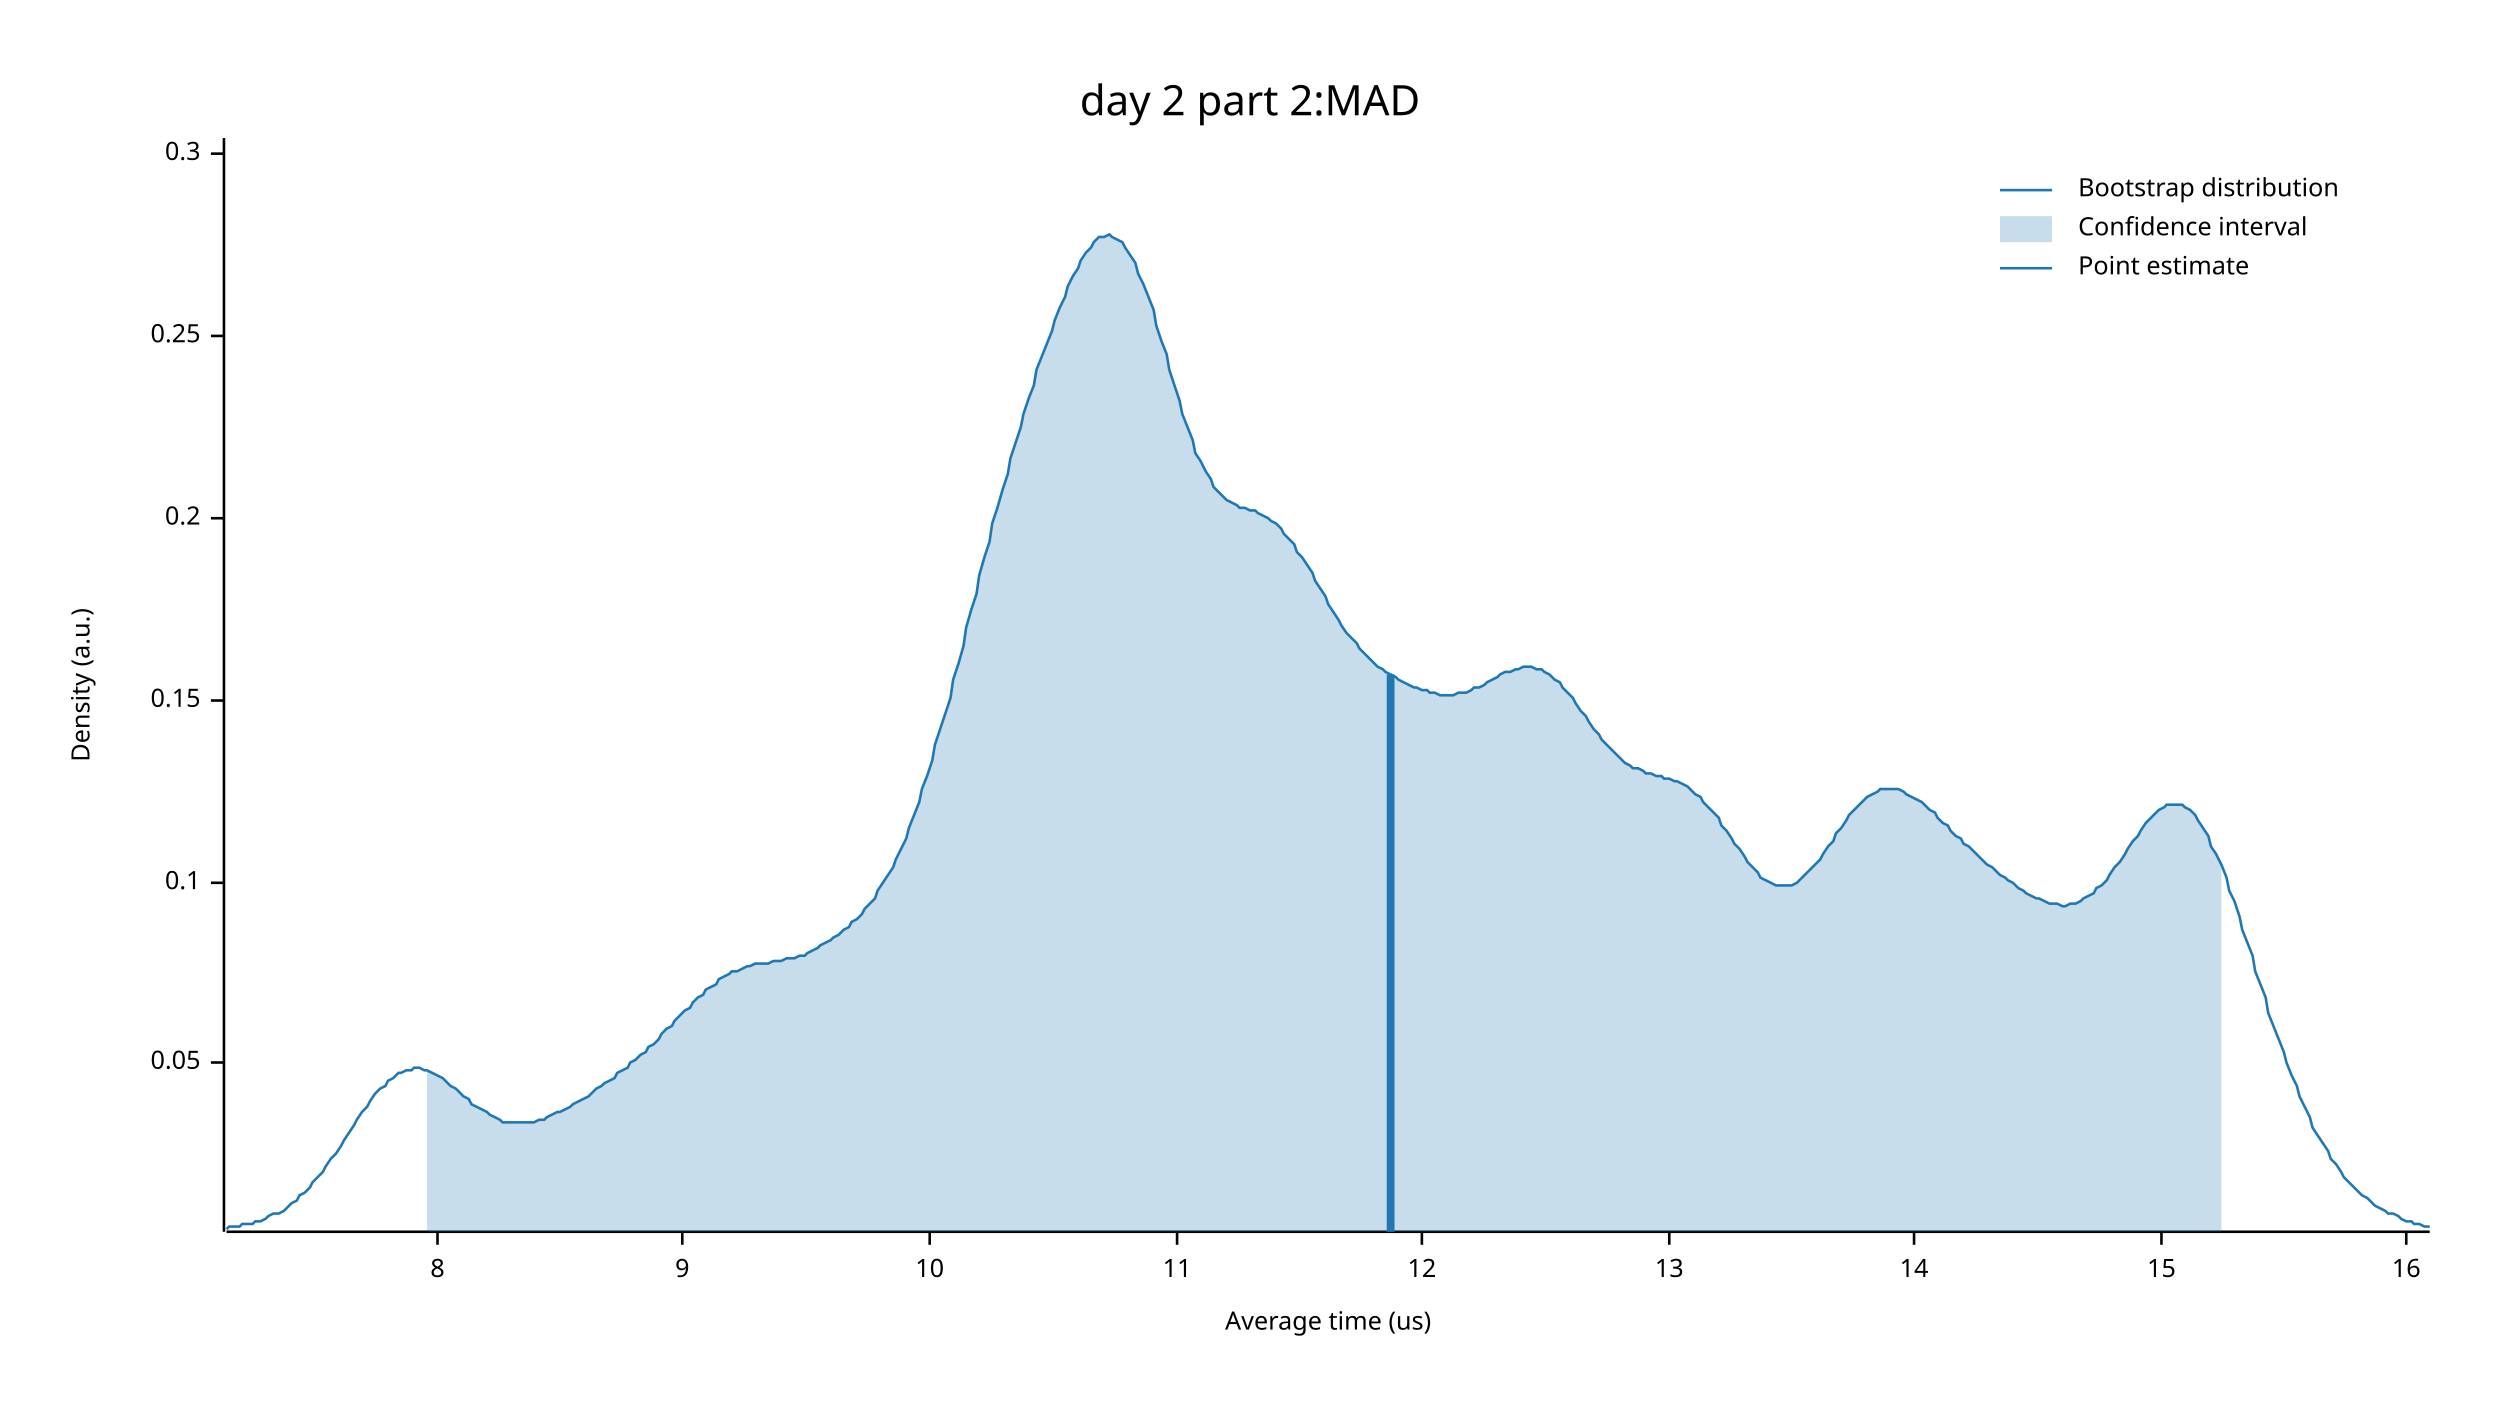
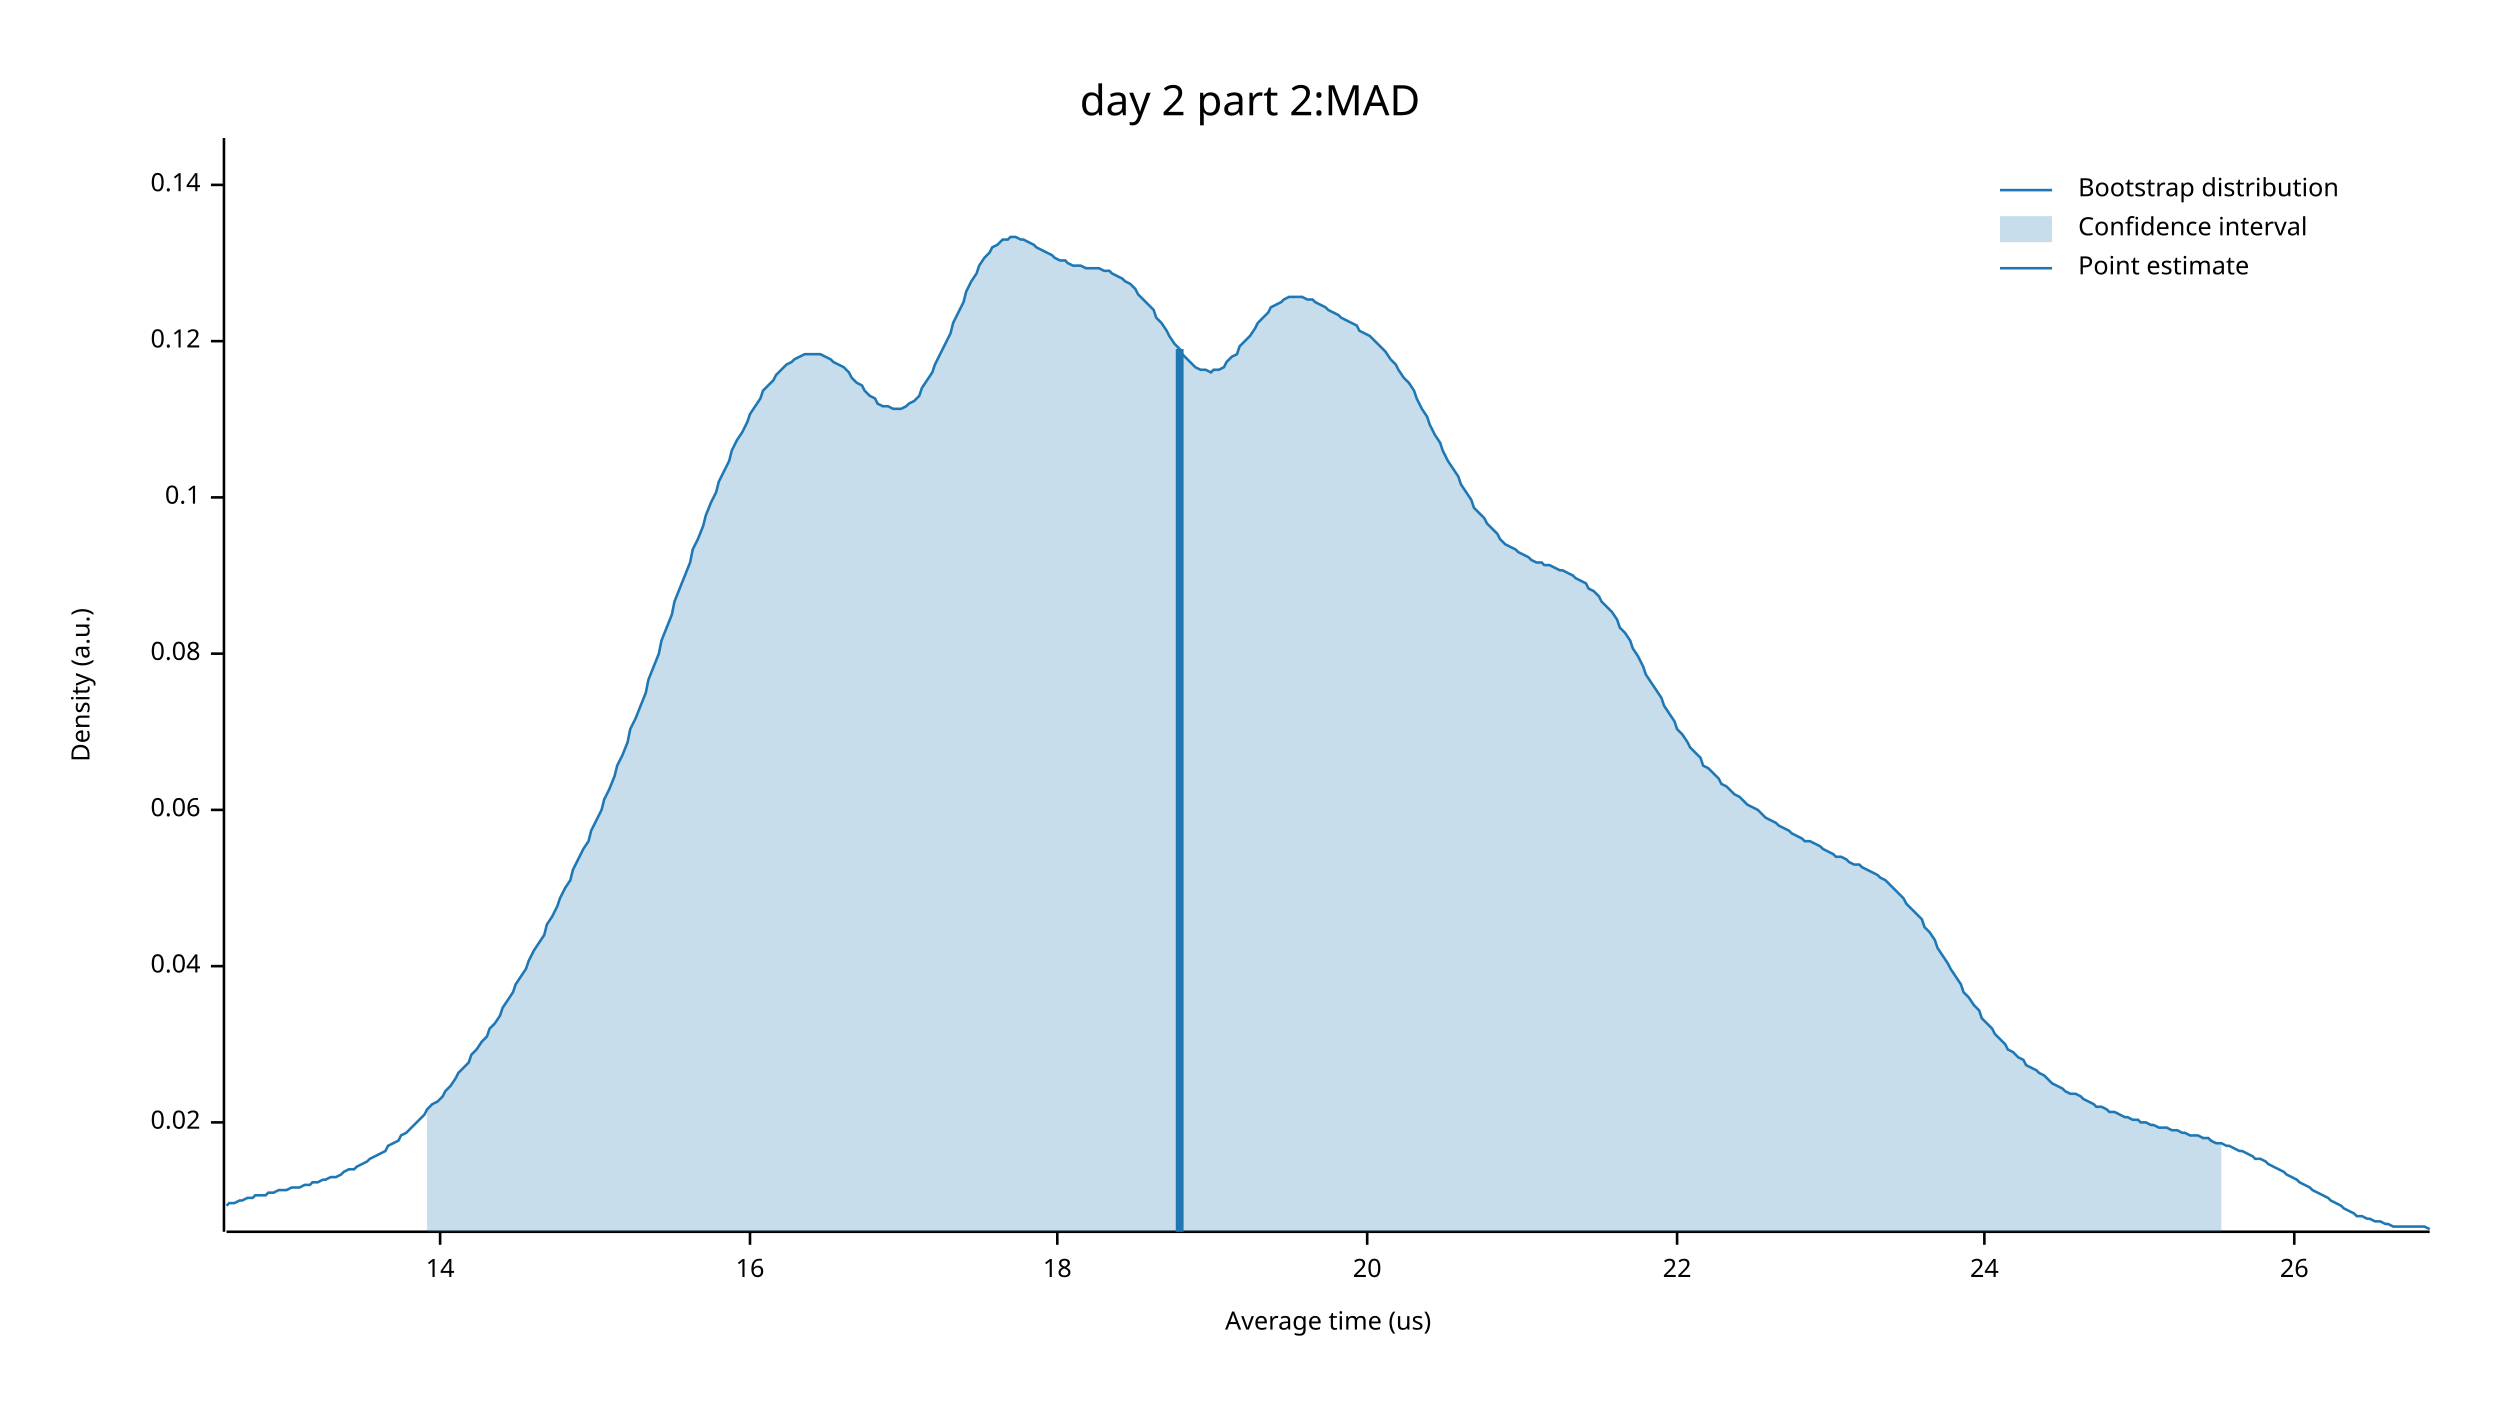
<svg xmlns="http://www.w3.org/2000/svg" width="960" height="540" viewBox="0 0 960 540">
  <text x="480" y="32" dy="0.76em" text-anchor="middle" font-family="sans-serif" font-size="16.129" opacity="1" fill="#000000">
day 2 part 2:MAD
</text>
  <text x="27" y="263" dy="0.76em" text-anchor="middle" font-family="sans-serif" font-size="9.677" opacity="1" fill="#000000" transform="rotate(270, 27, 263)">
Density (a.u.)
</text>
  <text x="510" y="513" dy="-0.5ex" text-anchor="middle" font-family="sans-serif" font-size="9.677" opacity="1" fill="#000000">
Average time (us)
</text>
  <polyline fill="none" opacity="1" stroke="#000000" stroke-width="1" points="86,53 86,473 " />
-   <text x="77" y="408" dy="0.5ex" text-anchor="end" font-family="sans-serif" font-size="9.677" opacity="1" fill="#000000">
- 0.05
+   <text x="77" y="431" dy="0.5ex" text-anchor="end" font-family="sans-serif" font-size="9.677" opacity="1" fill="#000000">
+ 0.02
</text>
-   <polyline fill="none" opacity="1" stroke="#000000" stroke-width="1" points="81,408 86,408 " />
-   <text x="77" y="339" dy="0.5ex" text-anchor="end" font-family="sans-serif" font-size="9.677" opacity="1" fill="#000000">
+   <polyline fill="none" opacity="1" stroke="#000000" stroke-width="1" points="81,431 86,431 " />
+   <text x="77" y="371" dy="0.5ex" text-anchor="end" font-family="sans-serif" font-size="9.677" opacity="1" fill="#000000">
+ 0.04
+ </text>
+   <polyline fill="none" opacity="1" stroke="#000000" stroke-width="1" points="81,371 86,371 " />
+   <text x="77" y="311" dy="0.5ex" text-anchor="end" font-family="sans-serif" font-size="9.677" opacity="1" fill="#000000">
+ 0.06
+ </text>
+   <polyline fill="none" opacity="1" stroke="#000000" stroke-width="1" points="81,311 86,311 " />
+   <text x="77" y="251" dy="0.5ex" text-anchor="end" font-family="sans-serif" font-size="9.677" opacity="1" fill="#000000">
+ 0.08
+ </text>
+   <polyline fill="none" opacity="1" stroke="#000000" stroke-width="1" points="81,251 86,251 " />
+   <text x="77" y="191" dy="0.5ex" text-anchor="end" font-family="sans-serif" font-size="9.677" opacity="1" fill="#000000">
0.1
</text>
-   <polyline fill="none" opacity="1" stroke="#000000" stroke-width="1" points="81,339 86,339 " />
-   <text x="77" y="269" dy="0.5ex" text-anchor="end" font-family="sans-serif" font-size="9.677" opacity="1" fill="#000000">
- 0.15
+   <polyline fill="none" opacity="1" stroke="#000000" stroke-width="1" points="81,191 86,191 " />
+   <text x="77" y="131" dy="0.5ex" text-anchor="end" font-family="sans-serif" font-size="9.677" opacity="1" fill="#000000">
+ 0.12
</text>
-   <polyline fill="none" opacity="1" stroke="#000000" stroke-width="1" points="81,269 86,269 " />
-   <text x="77" y="199" dy="0.5ex" text-anchor="end" font-family="sans-serif" font-size="9.677" opacity="1" fill="#000000">
- 0.2
+   <polyline fill="none" opacity="1" stroke="#000000" stroke-width="1" points="81,131 86,131 " />
+   <text x="77" y="71" dy="0.5ex" text-anchor="end" font-family="sans-serif" font-size="9.677" opacity="1" fill="#000000">
+ 0.14
</text>
-   <polyline fill="none" opacity="1" stroke="#000000" stroke-width="1" points="81,199 86,199 " />
-   <text x="77" y="129" dy="0.5ex" text-anchor="end" font-family="sans-serif" font-size="9.677" opacity="1" fill="#000000">
- 0.25
- </text>
-   <polyline fill="none" opacity="1" stroke="#000000" stroke-width="1" points="81,129 86,129 " />
-   <text x="77" y="59" dy="0.5ex" text-anchor="end" font-family="sans-serif" font-size="9.677" opacity="1" fill="#000000">
- 0.3
- </text>
-   <polyline fill="none" opacity="1" stroke="#000000" stroke-width="1" points="81,59 86,59 " />
+   <polyline fill="none" opacity="1" stroke="#000000" stroke-width="1" points="81,71 86,71 " />
  <polyline fill="none" opacity="1" stroke="#000000" stroke-width="1" points="87,473 933,473 " />
-   <text x="168" y="483" dy="0.76em" text-anchor="middle" font-family="sans-serif" font-size="9.677" opacity="1" fill="#000000">
- 8
- </text>
-   <polyline fill="none" opacity="1" stroke="#000000" stroke-width="1" points="168,473 168,478 " />
-   <text x="262" y="483" dy="0.76em" text-anchor="middle" font-family="sans-serif" font-size="9.677" opacity="1" fill="#000000">
- 9
- </text>
-   <polyline fill="none" opacity="1" stroke="#000000" stroke-width="1" points="262,473 262,478 " />
-   <text x="357" y="483" dy="0.76em" text-anchor="middle" font-family="sans-serif" font-size="9.677" opacity="1" fill="#000000">
- 10
- </text>
-   <polyline fill="none" opacity="1" stroke="#000000" stroke-width="1" points="357,473 357,478 " />
-   <text x="452" y="483" dy="0.76em" text-anchor="middle" font-family="sans-serif" font-size="9.677" opacity="1" fill="#000000">
- 11
- </text>
-   <polyline fill="none" opacity="1" stroke="#000000" stroke-width="1" points="452,473 452,478 " />
-   <text x="546" y="483" dy="0.76em" text-anchor="middle" font-family="sans-serif" font-size="9.677" opacity="1" fill="#000000">
- 12
- </text>
-   <polyline fill="none" opacity="1" stroke="#000000" stroke-width="1" points="546,473 546,478 " />
-   <text x="641" y="483" dy="0.76em" text-anchor="middle" font-family="sans-serif" font-size="9.677" opacity="1" fill="#000000">
- 13
- </text>
-   <polyline fill="none" opacity="1" stroke="#000000" stroke-width="1" points="641,473 641,478 " />
-   <text x="735" y="483" dy="0.76em" text-anchor="middle" font-family="sans-serif" font-size="9.677" opacity="1" fill="#000000">
+   <text x="169" y="483" dy="0.76em" text-anchor="middle" font-family="sans-serif" font-size="9.677" opacity="1" fill="#000000">
14
</text>
-   <polyline fill="none" opacity="1" stroke="#000000" stroke-width="1" points="735,473 735,478 " />
-   <text x="830" y="483" dy="0.76em" text-anchor="middle" font-family="sans-serif" font-size="9.677" opacity="1" fill="#000000">
- 15
- </text>
-   <polyline fill="none" opacity="1" stroke="#000000" stroke-width="1" points="830,473 830,478 " />
-   <text x="924" y="483" dy="0.76em" text-anchor="middle" font-family="sans-serif" font-size="9.677" opacity="1" fill="#000000">
+   <polyline fill="none" opacity="1" stroke="#000000" stroke-width="1" points="169,473 169,478 " />
+   <text x="288" y="483" dy="0.76em" text-anchor="middle" font-family="sans-serif" font-size="9.677" opacity="1" fill="#000000">
16
</text>
-   <polyline fill="none" opacity="1" stroke="#000000" stroke-width="1" points="924,473 924,478 " />
-   <polyline fill="none" opacity="1" stroke="#1F78B4" stroke-width="1" points="87,472 88,471 90,471 92,471 93,470 95,470 97,470 98,469 100,469 102,468 103,467 105,466 107,466 109,465 110,464 112,462 114,461 115,459 117,458 119,456 120,454 122,452 124,450 125,448 127,445 129,443 131,440 132,438 134,435 136,432 137,430 139,427 141,425 142,423 144,420 146,418 148,417 149,415 151,414 153,412 154,412 156,411 158,411 159,410 161,410 163,411 164,411 166,412 168,413 170,414 171,415 173,417 175,418 176,419 178,421 180,422 181,424 183,425 185,426 187,427 188,428 190,429 192,430 193,431 195,431 197,431 198,431 200,431 202,431 203,431 205,431 207,430 209,430 210,429 212,428 214,427 215,427 217,426 219,425 220,424 222,423 224,422 226,421 227,420 229,418 231,417 232,416 234,415 236,414 237,412 239,411 241,410 242,408 244,407 246,405 248,404 249,402 251,401 253,399 254,397 256,395 258,394 259,392 261,390 263,388 265,387 266,385 268,383 270,382 271,380 273,379 275,378 276,376 278,375 280,374 281,373 283,373 285,372 287,371 288,371 290,370 292,370 293,370 295,370 297,369 298,369 300,369 302,368 304,368 305,368 307,367 309,367 310,366 312,365 314,364 315,363 317,362 319,361 320,360 322,359 324,357 326,356 327,354 329,353 331,351 332,349 334,347 336,345 337,342 339,339 341,336 343,333 344,330 346,326 348,322 349,318 351,313 353,308 354,303 356,298 358,292 359,286 361,280 363,274 365,268 366,261 368,255 370,248 371,241 373,234 375,228 376,221 378,214 380,208 381,201 383,195 385,188 387,182 388,176 390,170 392,164 393,159 395,153 397,148 398,142 400,137 402,132 404,127 405,123 407,118 409,114 410,110 412,106 414,103 415,100 417,97 419,95 420,93 422,91 424,91 426,90 427,91 429,92 431,93 432,95 434,98 436,101 437,105 439,109 441,114 443,119 444,125 446,131 448,136 449,142 451,148 453,154 454,159 456,164 458,169 459,174 461,177 463,181 465,184 466,187 468,189 470,191 471,192 473,193 475,194 476,195 478,195 480,196 482,196 483,197 485,198 487,199 488,200 490,201 492,203 493,205 495,207 497,209 498,212 500,214 502,217 504,220 505,223 507,226 509,229 510,232 512,235 514,238 515,240 517,243 519,245 521,247 522,249 524,251 526,253 527,254 529,256 531,257 532,258 534,259 536,260 537,261 539,262 541,263 543,264 544,264 546,265 548,265 549,266 551,266 553,267 554,267 556,267 558,267 560,266 561,266 563,266 565,265 566,264 568,264 570,263 571,262 573,261 575,260 576,259 578,258 580,258 582,257 583,257 585,256 587,256 588,256 590,257 592,257 593,258 595,259 597,261 599,262 600,264 602,266 604,268 605,270 607,273 609,275 610,277 612,280 614,282 615,284 617,286 619,288 621,290 622,291 624,293 626,294 627,295 629,295 631,296 632,297 634,297 636,298 638,298 639,299 641,299 643,300 644,300 646,301 648,302 649,303 651,305 653,306 654,308 656,310 658,312 660,314 661,317 663,319 665,322 666,324 668,326 670,329 671,331 673,333 675,335 676,337 678,338 680,339 682,340 683,340 685,340 687,340 688,340 690,339 692,337 693,336 695,334 697,332 699,330 700,328 702,325 704,323 705,320 707,318 709,315 710,313 712,311 714,309 715,308 717,306 719,305 721,304 722,303 724,303 726,303 727,303 729,303 731,304 732,305 734,306 736,307 738,308 739,309 741,311 743,312 744,314 746,316 748,317 749,319 751,321 753,322 754,324 756,325 758,327 760,329 761,330 763,332 765,333 766,334 768,336 770,337 771,338 773,339 775,341 777,342 778,343 780,344 782,345 783,345 785,346 787,347 788,347 790,347 792,348 793,348 795,347 797,347 799,346 800,345 802,344 804,343 805,341 807,340 809,338 810,336 812,333 814,331 816,328 817,326 819,323 821,321 822,319 824,316 826,314 827,313 829,311 831,310 832,309 834,309 836,309 838,309 839,310 841,311 843,313 844,315 846,318 848,321 849,325 851,328 853,332 855,337 856,342 858,346 860,352 861,357 863,362 865,367 866,373 868,378 870,383 871,389 873,394 875,399 877,404 878,408 880,413 882,417 883,421 885,425 887,429 888,433 890,436 892,439 894,442 895,445 897,447 899,450 900,452 902,454 904,456 905,457 907,459 909,460 910,461 912,463 914,464 916,465 917,466 919,466 921,467 922,468 924,469 926,469 927,470 929,470 931,471 933,471 " />
-   <polygon opacity="0.25" fill="#1F78B4" points="164,411 166,412 168,413 170,414 171,415 173,417 175,418 176,419 178,421 180,422 181,424 183,425 185,426 187,427 188,428 190,429 192,430 193,431 195,431 197,431 198,431 200,431 202,431 203,431 205,431 207,430 209,430 210,429 212,428 214,427 215,427 217,426 219,425 220,424 222,423 224,422 226,421 227,420 229,418 231,417 232,416 234,415 236,414 237,412 239,411 241,410 242,408 244,407 246,405 248,404 249,402 251,401 253,399 254,397 256,395 258,394 259,392 261,390 263,388 265,387 266,385 268,383 270,382 271,380 273,379 275,378 276,376 278,375 280,374 281,373 283,373 285,372 287,371 288,371 290,370 292,370 293,370 295,370 297,369 298,369 300,369 302,368 304,368 305,368 307,367 309,367 310,366 312,365 314,364 315,363 317,362 319,361 320,360 322,359 324,357 326,356 327,354 329,353 331,351 332,349 334,347 336,345 337,342 339,339 341,336 343,333 344,330 346,326 348,322 349,318 351,313 353,308 354,303 356,298 358,292 359,286 361,280 363,274 365,268 366,261 368,255 370,248 371,241 373,234 375,228 376,221 378,214 380,208 381,201 383,195 385,188 387,182 388,176 390,170 392,164 393,159 395,153 397,148 398,142 400,137 402,132 404,127 405,123 407,118 409,114 410,110 412,106 414,103 415,100 417,97 419,95 420,93 422,91 424,91 426,90 427,91 429,92 431,93 432,95 434,98 436,101 437,105 439,109 441,114 443,119 444,125 446,131 448,136 449,142 451,148 453,154 454,159 456,164 458,169 459,174 461,177 463,181 465,184 466,187 468,189 470,191 471,192 473,193 475,194 476,195 478,195 480,196 482,196 483,197 485,198 487,199 488,200 490,201 492,203 493,205 495,207 497,209 498,212 500,214 502,217 504,220 505,223 507,226 509,229 510,232 512,235 514,238 515,240 517,243 519,245 521,247 522,249 524,251 526,253 527,254 529,256 531,257 532,258 534,259 536,260 537,261 539,262 541,263 543,264 544,264 546,265 548,265 549,266 551,266 553,267 554,267 556,267 558,267 560,266 561,266 563,266 565,265 566,264 568,264 570,263 571,262 573,261 575,260 576,259 578,258 580,258 582,257 583,257 585,256 587,256 588,256 590,257 592,257 593,258 595,259 597,261 599,262 600,264 602,266 604,268 605,270 607,273 609,275 610,277 612,280 614,282 615,284 617,286 619,288 621,290 622,291 624,293 626,294 627,295 629,295 631,296 632,297 634,297 636,298 638,298 639,299 641,299 643,300 644,300 646,301 648,302 649,303 651,305 653,306 654,308 656,310 658,312 660,314 661,317 663,319 665,322 666,324 668,326 670,329 671,331 673,333 675,335 676,337 678,338 680,339 682,340 683,340 685,340 687,340 688,340 690,339 692,337 693,336 695,334 697,332 699,330 700,328 702,325 704,323 705,320 707,318 709,315 710,313 712,311 714,309 715,308 717,306 719,305 721,304 722,303 724,303 726,303 727,303 729,303 731,304 732,305 734,306 736,307 738,308 739,309 741,311 743,312 744,314 746,316 748,317 749,319 751,321 753,322 754,324 756,325 758,327 760,329 761,330 763,332 765,333 766,334 768,336 770,337 771,338 773,339 775,341 777,342 778,343 780,344 782,345 783,345 785,346 787,347 788,347 790,347 792,348 793,348 795,347 797,347 799,346 800,345 802,344 804,343 805,341 807,340 809,338 810,336 812,333 814,331 816,328 817,326 819,323 821,321 822,319 824,316 826,314 827,313 829,311 831,310 832,309 834,309 836,309 838,309 839,310 841,311 843,313 844,315 846,318 848,321 849,325 851,328 853,332 853,473 164,473 " />
-   <polyline fill="none" opacity="1" stroke="#1F78B4" stroke-width="3" points="534,473 534,259 " />
+   <polyline fill="none" opacity="1" stroke="#000000" stroke-width="1" points="288,473 288,478 " />
+   <text x="406" y="483" dy="0.76em" text-anchor="middle" font-family="sans-serif" font-size="9.677" opacity="1" fill="#000000">
+ 18
+ </text>
+   <polyline fill="none" opacity="1" stroke="#000000" stroke-width="1" points="406,473 406,478 " />
+   <text x="525" y="483" dy="0.76em" text-anchor="middle" font-family="sans-serif" font-size="9.677" opacity="1" fill="#000000">
+ 20
+ </text>
+   <polyline fill="none" opacity="1" stroke="#000000" stroke-width="1" points="525,473 525,478 " />
+   <text x="644" y="483" dy="0.76em" text-anchor="middle" font-family="sans-serif" font-size="9.677" opacity="1" fill="#000000">
+ 22
+ </text>
+   <polyline fill="none" opacity="1" stroke="#000000" stroke-width="1" points="644,473 644,478 " />
+   <text x="762" y="483" dy="0.76em" text-anchor="middle" font-family="sans-serif" font-size="9.677" opacity="1" fill="#000000">
+ 24
+ </text>
+   <polyline fill="none" opacity="1" stroke="#000000" stroke-width="1" points="762,473 762,478 " />
+   <text x="881" y="483" dy="0.76em" text-anchor="middle" font-family="sans-serif" font-size="9.677" opacity="1" fill="#000000">
+ 26
+ </text>
+   <polyline fill="none" opacity="1" stroke="#000000" stroke-width="1" points="881,473 881,478 " />
+   <polyline fill="none" opacity="1" stroke="#1F78B4" stroke-width="1" points="87,463 88,462 90,462 92,461 93,461 95,460 97,460 98,459 100,459 102,459 103,458 105,458 107,457 109,457 110,457 112,456 114,456 115,456 117,455 119,455 120,454 122,454 124,453 125,453 127,452 129,452 131,451 132,450 134,449 136,449 137,448 139,447 141,446 142,445 144,444 146,443 148,442 149,440 151,439 153,438 154,436 156,435 158,433 159,432 161,430 163,428 164,426 166,424 168,423 170,421 171,419 173,417 175,414 176,412 178,410 180,408 181,405 183,403 185,400 187,398 188,395 190,393 192,390 193,387 195,384 197,381 198,378 200,375 202,372 203,369 205,365 207,362 209,359 210,355 212,352 214,348 215,345 217,341 219,338 220,334 222,330 224,326 226,323 227,319 229,315 231,311 232,307 234,303 236,298 237,294 239,290 241,285 242,280 244,276 246,271 248,266 249,261 251,256 253,251 254,246 256,241 258,236 259,231 261,226 263,221 265,216 266,211 268,207 270,202 271,198 273,193 275,189 276,185 278,181 280,177 281,173 283,169 285,166 287,162 288,159 290,156 292,153 293,150 295,148 297,146 298,144 300,142 302,140 304,139 305,138 307,137 309,136 310,136 312,136 314,136 315,136 317,137 319,138 320,139 322,140 324,141 326,143 327,145 329,147 331,148 332,150 334,152 336,153 337,155 339,156 341,156 343,157 344,157 346,157 348,156 349,155 351,154 353,152 354,149 356,146 358,143 359,140 361,136 363,132 365,128 366,124 368,120 370,116 371,112 373,108 375,105 376,102 378,99 380,97 381,95 383,94 385,92 387,92 388,91 390,91 392,92 393,92 395,93 397,94 398,95 400,96 402,97 404,98 405,99 407,100 409,100 410,101 412,102 414,102 415,102 417,103 419,103 420,103 422,103 424,104 426,104 427,105 429,106 431,107 432,108 434,109 436,111 437,113 439,115 441,117 443,119 444,122 446,124 448,127 449,129 451,132 453,134 454,136 456,138 458,140 459,141 461,142 463,142 465,143 466,142 468,142 470,141 471,139 473,137 475,136 476,133 478,131 480,129 482,126 483,124 485,122 487,120 488,118 490,117 492,116 493,115 495,114 497,114 498,114 500,114 502,115 504,115 505,116 507,117 509,118 510,119 512,120 514,121 515,122 517,123 519,124 521,125 522,127 524,128 526,129 527,130 529,132 531,134 532,135 534,138 536,140 537,142 539,145 541,147 543,150 544,153 546,157 548,160 549,163 551,167 553,170 554,173 556,177 558,180 560,183 561,186 563,189 565,192 566,195 568,197 570,199 571,201 573,203 575,205 576,207 578,209 580,210 582,211 583,212 585,213 587,214 588,215 590,216 592,216 593,217 595,217 597,218 599,219 600,219 602,220 604,221 605,222 607,223 609,224 610,226 612,227 614,229 615,231 617,233 619,235 621,238 622,241 624,243 626,246 627,249 629,252 631,256 632,259 634,262 636,265 638,268 639,271 641,274 643,277 644,280 646,282 648,285 649,287 651,289 653,291 654,294 656,295 658,297 660,299 661,301 663,302 665,304 666,305 668,306 670,308 671,309 673,310 675,311 676,312 678,314 680,315 682,316 683,317 685,318 687,319 688,320 690,321 692,322 693,323 695,323 697,324 699,325 700,326 702,327 704,328 705,329 707,329 709,330 710,331 712,332 714,332 715,333 717,334 719,335 721,336 722,337 724,338 726,340 727,341 729,343 731,345 732,347 734,349 736,351 738,353 739,356 741,358 743,361 744,364 746,367 748,370 749,372 751,375 753,378 754,381 756,383 758,386 760,388 761,391 763,393 765,395 766,397 768,399 770,401 771,403 773,404 775,406 777,407 778,409 780,410 782,411 783,412 785,413 787,415 788,416 790,417 792,418 793,419 795,420 797,420 799,421 800,422 802,423 804,424 805,425 807,425 809,426 810,427 812,427 814,428 816,429 817,429 819,430 821,430 822,431 824,431 826,432 827,432 829,433 831,433 832,433 834,434 836,434 838,435 839,435 841,436 843,436 844,436 846,437 848,437 849,438 851,439 853,439 855,440 856,440 858,441 860,442 861,442 863,443 865,444 866,445 868,445 870,446 871,447 873,448 875,449 877,450 878,451 880,452 882,453 883,454 885,455 887,456 888,457 890,458 892,459 894,460 895,461 897,462 899,463 900,464 902,465 904,466 905,467 907,467 909,468 910,468 912,469 914,469 916,470 917,470 919,471 921,471 922,471 924,471 926,471 927,471 929,471 931,471 933,472 " />
+   <polygon opacity="0.25" fill="#1F78B4" points="164,426 166,424 168,423 170,421 171,419 173,417 175,414 176,412 178,410 180,408 181,405 183,403 185,400 187,398 188,395 190,393 192,390 193,387 195,384 197,381 198,378 200,375 202,372 203,369 205,365 207,362 209,359 210,355 212,352 214,348 215,345 217,341 219,338 220,334 222,330 224,326 226,323 227,319 229,315 231,311 232,307 234,303 236,298 237,294 239,290 241,285 242,280 244,276 246,271 248,266 249,261 251,256 253,251 254,246 256,241 258,236 259,231 261,226 263,221 265,216 266,211 268,207 270,202 271,198 273,193 275,189 276,185 278,181 280,177 281,173 283,169 285,166 287,162 288,159 290,156 292,153 293,150 295,148 297,146 298,144 300,142 302,140 304,139 305,138 307,137 309,136 310,136 312,136 314,136 315,136 317,137 319,138 320,139 322,140 324,141 326,143 327,145 329,147 331,148 332,150 334,152 336,153 337,155 339,156 341,156 343,157 344,157 346,157 348,156 349,155 351,154 353,152 354,149 356,146 358,143 359,140 361,136 363,132 365,128 366,124 368,120 370,116 371,112 373,108 375,105 376,102 378,99 380,97 381,95 383,94 385,92 387,92 388,91 390,91 392,92 393,92 395,93 397,94 398,95 400,96 402,97 404,98 405,99 407,100 409,100 410,101 412,102 414,102 415,102 417,103 419,103 420,103 422,103 424,104 426,104 427,105 429,106 431,107 432,108 434,109 436,111 437,113 439,115 441,117 443,119 444,122 446,124 448,127 449,129 451,132 453,134 454,136 456,138 458,140 459,141 461,142 463,142 465,143 466,142 468,142 470,141 471,139 473,137 475,136 476,133 478,131 480,129 482,126 483,124 485,122 487,120 488,118 490,117 492,116 493,115 495,114 497,114 498,114 500,114 502,115 504,115 505,116 507,117 509,118 510,119 512,120 514,121 515,122 517,123 519,124 521,125 522,127 524,128 526,129 527,130 529,132 531,134 532,135 534,138 536,140 537,142 539,145 541,147 543,150 544,153 546,157 548,160 549,163 551,167 553,170 554,173 556,177 558,180 560,183 561,186 563,189 565,192 566,195 568,197 570,199 571,201 573,203 575,205 576,207 578,209 580,210 582,211 583,212 585,213 587,214 588,215 590,216 592,216 593,217 595,217 597,218 599,219 600,219 602,220 604,221 605,222 607,223 609,224 610,226 612,227 614,229 615,231 617,233 619,235 621,238 622,241 624,243 626,246 627,249 629,252 631,256 632,259 634,262 636,265 638,268 639,271 641,274 643,277 644,280 646,282 648,285 649,287 651,289 653,291 654,294 656,295 658,297 660,299 661,301 663,302 665,304 666,305 668,306 670,308 671,309 673,310 675,311 676,312 678,314 680,315 682,316 683,317 685,318 687,319 688,320 690,321 692,322 693,323 695,323 697,324 699,325 700,326 702,327 704,328 705,329 707,329 709,330 710,331 712,332 714,332 715,333 717,334 719,335 721,336 722,337 724,338 726,340 727,341 729,343 731,345 732,347 734,349 736,351 738,353 739,356 741,358 743,361 744,364 746,367 748,370 749,372 751,375 753,378 754,381 756,383 758,386 760,388 761,391 763,393 765,395 766,397 768,399 770,401 771,403 773,404 775,406 777,407 778,409 780,410 782,411 783,412 785,413 787,415 788,416 790,417 792,418 793,419 795,420 797,420 799,421 800,422 802,423 804,424 805,425 807,425 809,426 810,427 812,427 814,428 816,429 817,429 819,430 821,430 822,431 824,431 826,432 827,432 829,433 831,433 832,433 834,434 836,434 838,435 839,435 841,436 843,436 844,436 846,437 848,437 849,438 851,439 853,439 853,473 164,473 " />
+   <polyline fill="none" opacity="1" stroke="#1F78B4" stroke-width="3" points="453,473 453,134 " />
  <text x="798" y="68" dy="0.76em" text-anchor="start" font-family="sans-serif" font-size="9.677" opacity="1" fill="#000000">
Bootstrap distribution
</text>
  <text x="798" y="83" dy="0.76em" text-anchor="start" font-family="sans-serif" font-size="9.677" opacity="1" fill="#000000">
Confidence interval
</text>
  <text x="798" y="98" dy="0.76em" text-anchor="start" font-family="sans-serif" font-size="9.677" opacity="1" fill="#000000">
Point estimate
</text>
  <polyline fill="none" opacity="1" stroke="#1F78B4" stroke-width="1" points="768,73 788,73 " />
  <rect x="768" y="83" width="20" height="10" opacity="0.25" fill="#1F78B4" stroke="none" />
  <polyline fill="none" opacity="1" stroke="#1F78B4" stroke-width="1" points="768,103 788,103 " />
</svg>
